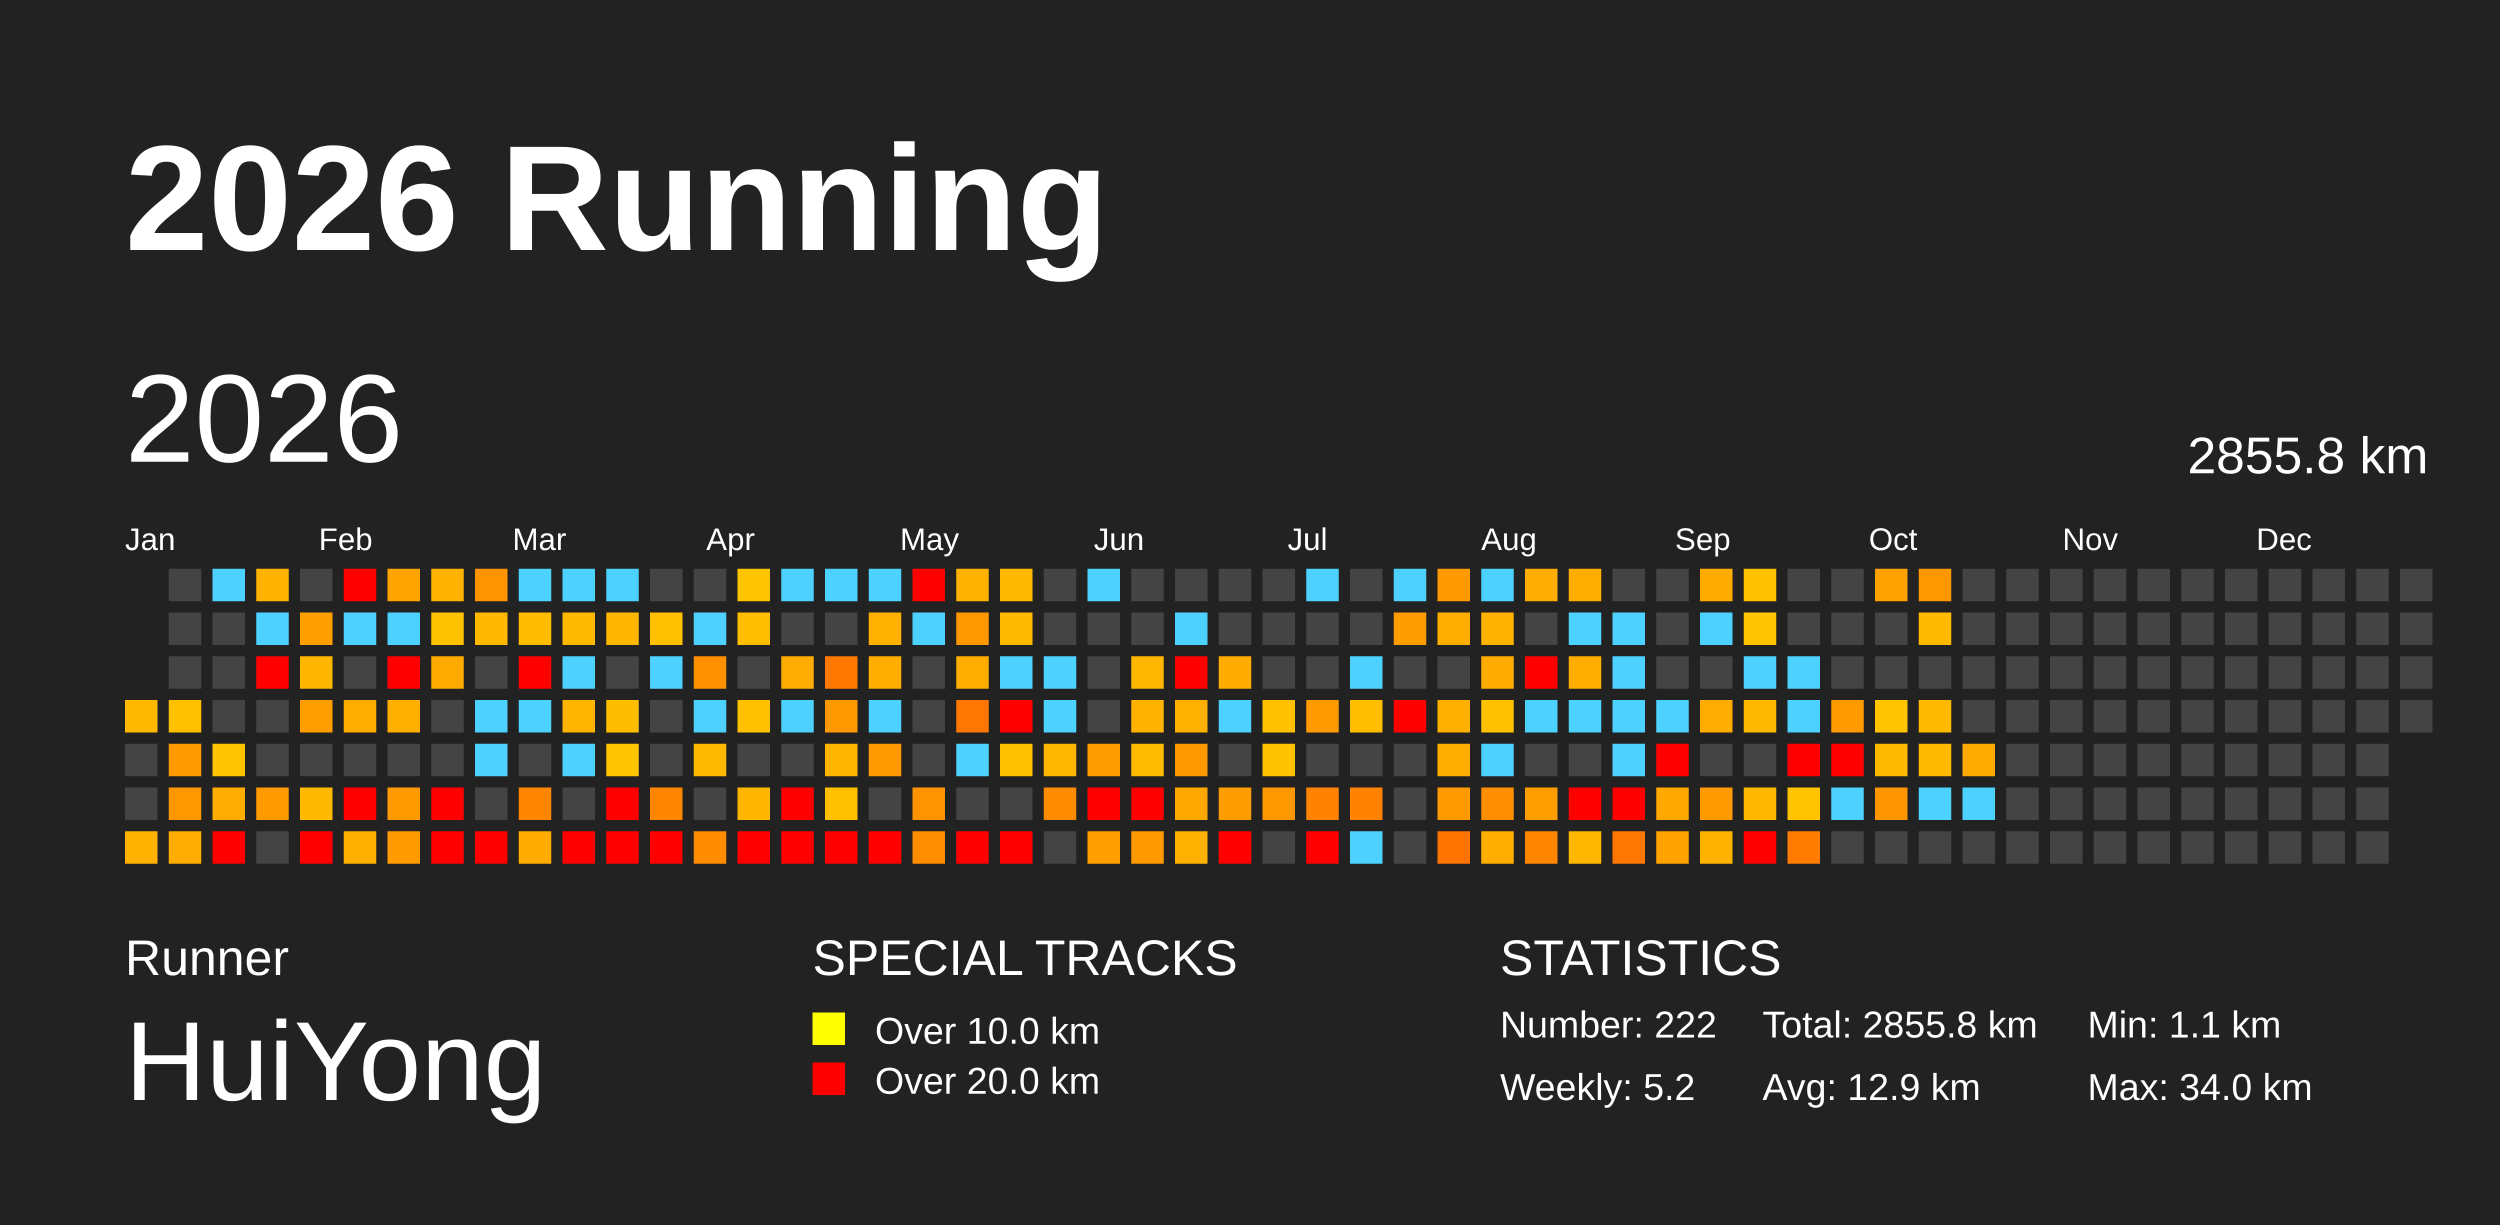
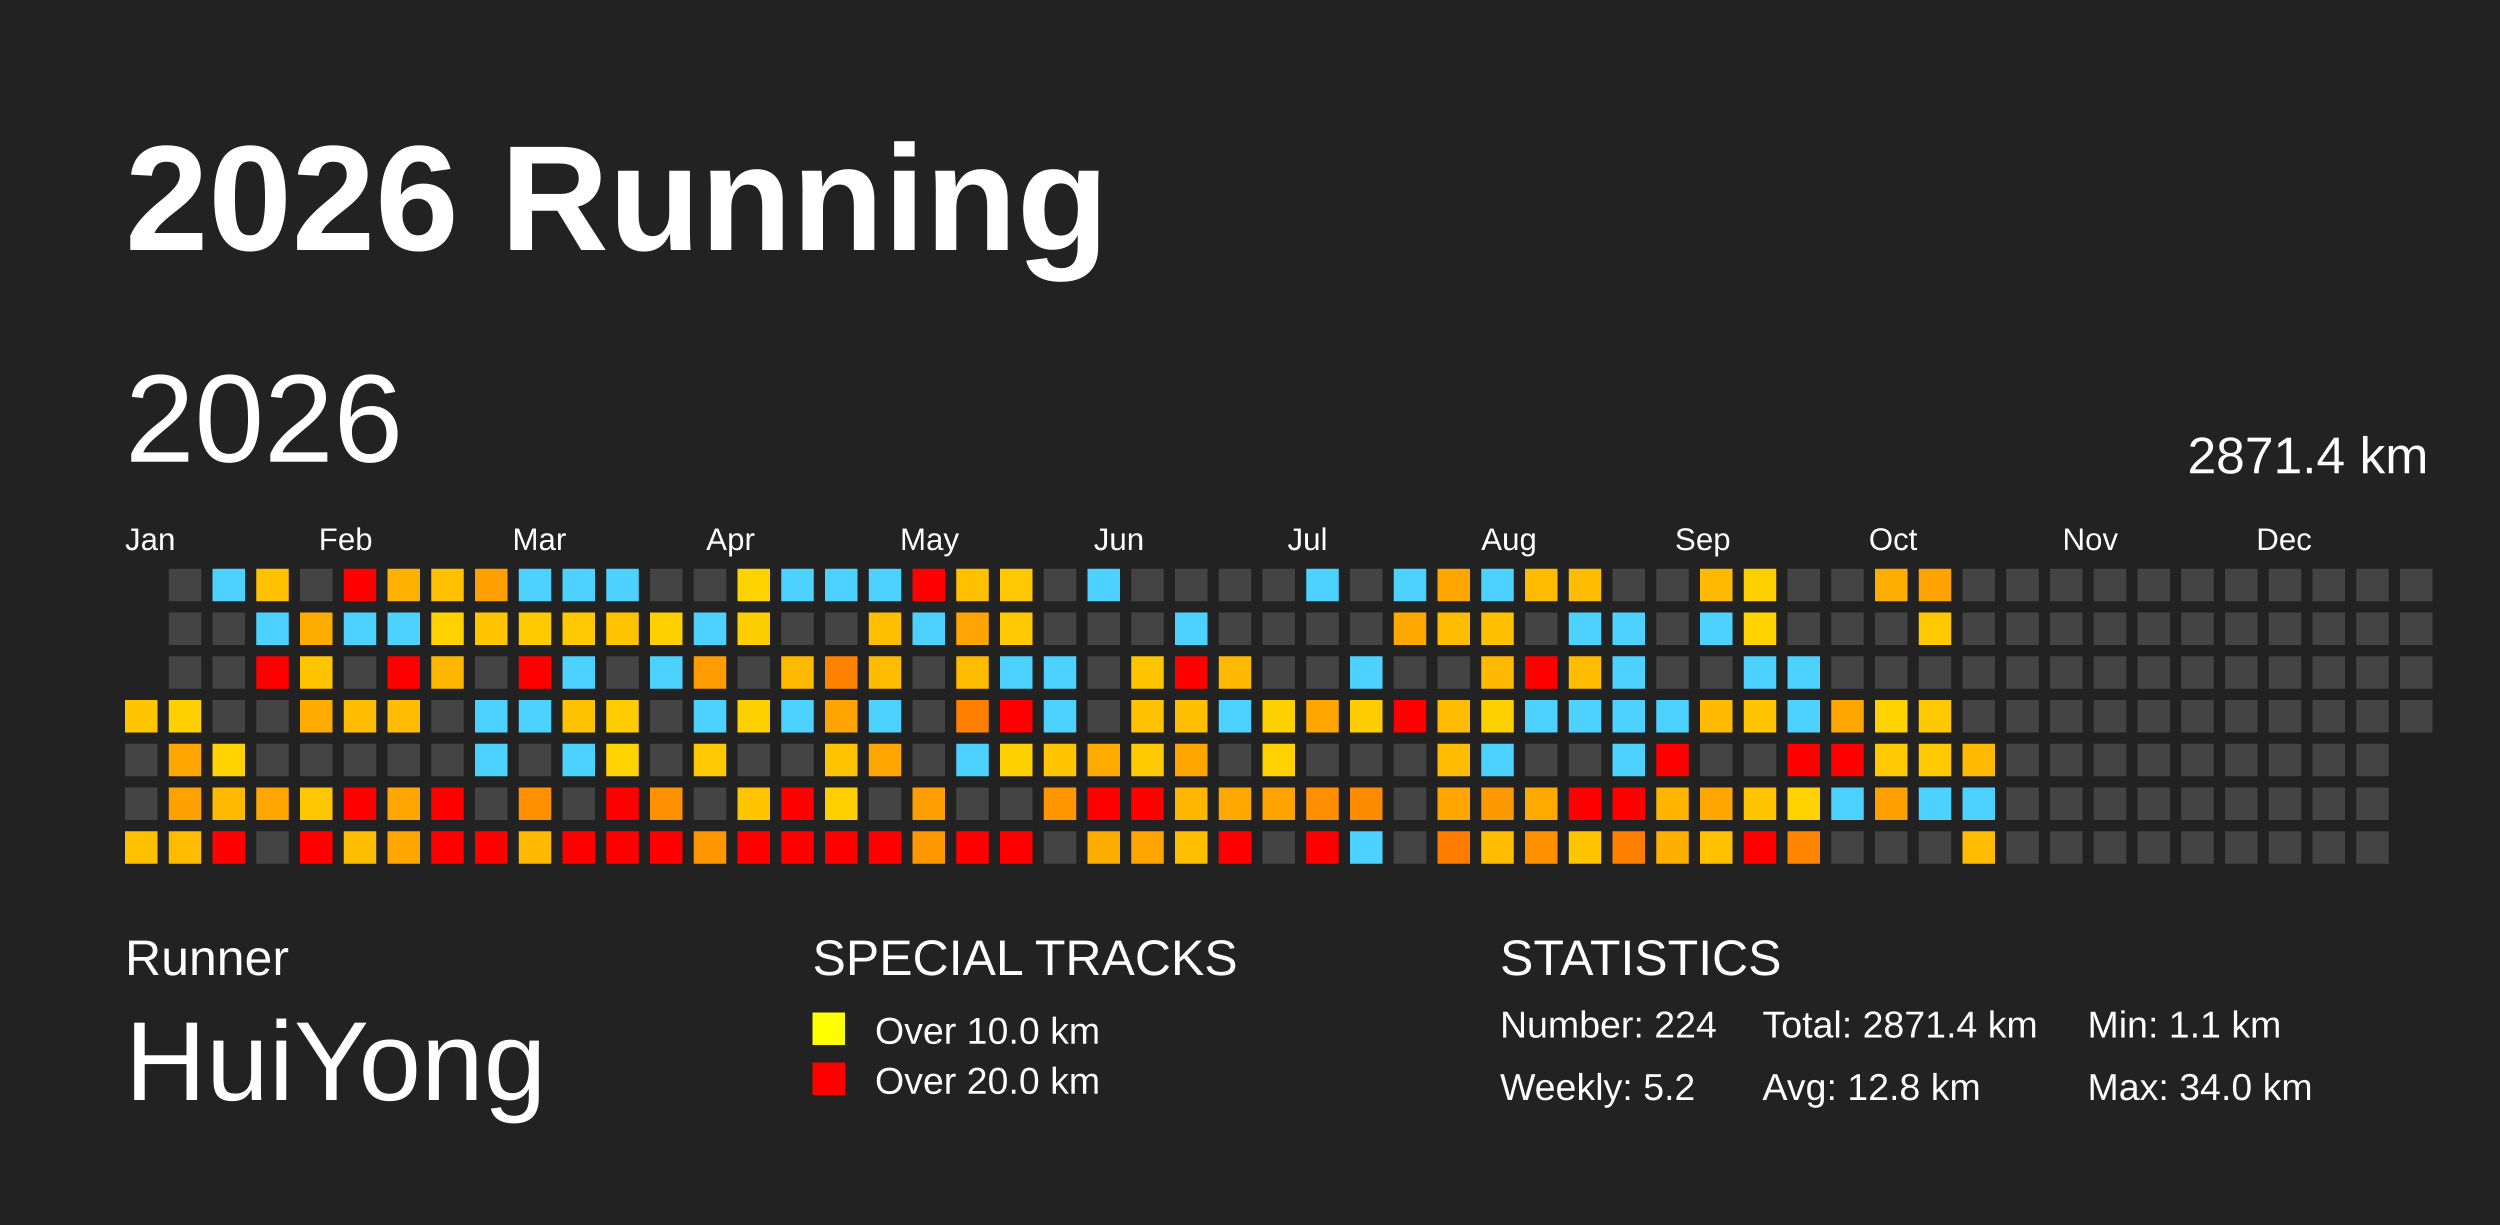
<svg xmlns="http://www.w3.org/2000/svg" baseProfile="full" height="98mm" version="1.1" viewBox="0,0,200,98" width="200mm">
  <defs />
  <rect fill="#222222" height="98" width="200" x="0" y="0" />
  <text fill="#FFFFFF" style="font-size:12px; font-family:Arial; font-weight:bold;" x="10" y="20">2026 Running</text>
  <text fill="#FFFFFF" style="font-size:4px; font-family:Arial" x="10" y="78">Runner</text>
  <text fill="#FFFFFF" style="font-size:9px; font-family:Arial" x="10" y="88">HuiYong</text>
  <text fill="#FFFFFF" style="font-size:4px; font-family:Arial" x="65" y="78">SPECIAL TRACKS</text>
  <rect fill="yellow" height="2.6" width="2.6" x="65" y="81" />
  <text fill="#FFFFFF" style="font-size:3px; font-family:Arial" x="70" y="83.5">Over 10.0 km</text>
  <rect fill="red" height="2.6" width="2.6" x="65" y="85" />
  <text fill="#FFFFFF" style="font-size:3px; font-family:Arial" x="70" y="87.5">Over 20.0 km</text>
  <text fill="#FFFFFF" style="font-size:4px; font-family:Arial" x="120" y="78">STATISTICS</text>
-   <text fill="#FFFFFF" style="font-size:3px; font-family:Arial" x="120" y="83">Number: 222</text>
+   <text fill="#FFFFFF" style="font-size:3px; font-family:Arial" x="120" y="83">Number: 224</text>
  <text fill="#FFFFFF" style="font-size:3px; font-family:Arial" x="120" y="88">Weekly: 5.2</text>
-   <text fill="#FFFFFF" style="font-size:3px; font-family:Arial" x="141" y="83">Total: 2855.8 km</text>
-   <text fill="#FFFFFF" style="font-size:3px; font-family:Arial" x="141" y="88">Avg: 12.9 km</text>
+   <text fill="#FFFFFF" style="font-size:3px; font-family:Arial" x="141" y="83">Total: 2871.4 km</text>
+   <text fill="#FFFFFF" style="font-size:3px; font-family:Arial" x="141" y="88">Avg: 12.8 km</text>
  <text fill="#FFFFFF" style="font-size:3px; font-family:Arial" x="167" y="83">Min: 1.1 km</text>
  <text fill="#FFFFFF" style="font-size:3px; font-family:Arial" x="167" y="88">Max: 34.0 km</text>
  <text dominant-baseline="hanging" fill="#FFFFFF" style="font-size:10.0px; font-family:Arial;" x="10" y="30">2026</text>
-   <text dominant-baseline="hanging" fill="#FFFFFF" style="font-size:4.125px; font-family:Arial;" x="175" y="35">2855.8 km</text>
+   <text dominant-baseline="hanging" fill="#FFFFFF" style="font-size:4.125px; font-family:Arial;" x="175" y="35">2871.4 km</text>
  <text fill="#FFFFFF" style="font-size:2.5px; font-family:Arial" x="10.0" y="44">Jan</text>
  <text fill="#FFFFFF" style="font-size:2.5px; font-family:Arial" x="25.5" y="44">Feb</text>
  <text fill="#FFFFFF" style="font-size:2.5px; font-family:Arial" x="41.0" y="44">Mar</text>
  <text fill="#FFFFFF" style="font-size:2.5px; font-family:Arial" x="56.5" y="44">Apr</text>
  <text fill="#FFFFFF" style="font-size:2.5px; font-family:Arial" x="72.0" y="44">May</text>
  <text fill="#FFFFFF" style="font-size:2.5px; font-family:Arial" x="87.5" y="44">Jun</text>
  <text fill="#FFFFFF" style="font-size:2.5px; font-family:Arial" x="103.0" y="44">Jul</text>
  <text fill="#FFFFFF" style="font-size:2.5px; font-family:Arial" x="118.5" y="44">Aug</text>
  <text fill="#FFFFFF" style="font-size:2.5px; font-family:Arial" x="134.0" y="44">Sep</text>
  <text fill="#FFFFFF" style="font-size:2.5px; font-family:Arial" x="149.5" y="44">Oct</text>
  <text fill="#FFFFFF" style="font-size:2.5px; font-family:Arial" x="165.0" y="44">Nov</text>
  <text fill="#FFFFFF" style="font-size:2.5px; font-family:Arial" x="180.5" y="44">Dec</text>
-   <rect fill="#ffb800" height="2.6" width="2.6" x="10.0" y="56.0" />
+   <rect fill="#ffc600" height="2.6" width="2.6" x="10.0" y="56.0" />
  <rect fill="#444444" height="2.6" width="2.6" x="10.0" y="59.5" />
  <rect fill="#444444" height="2.6" width="2.6" x="10.0" y="63.0" />
-   <rect fill="#ffb300" height="2.6" width="2.6" x="10.0" y="66.5" />
+   <rect fill="#ffc000" height="2.6" width="2.6" x="10.0" y="66.5" />
  <rect fill="#444444" height="2.6" width="2.6" x="13.5" y="45.5" />
  <rect fill="#444444" height="2.6" width="2.6" x="13.5" y="49.0" />
  <rect fill="#444444" height="2.6" width="2.6" x="13.5" y="52.5" />
-   <rect fill="#ffc000" height="2.6" width="2.6" x="13.5" y="56.0" />
-   <rect fill="#ff9b00" height="2.6" width="2.6" x="13.5" y="59.5" />
-   <rect fill="#ff9700" height="2.6" width="2.6" x="13.5" y="63.0" />
-   <rect fill="#ffad00" height="2.6" width="2.6" x="13.5" y="66.5" />
+   <rect fill="#ffcf00" height="2.6" width="2.6" x="13.5" y="56.0" />
+   <rect fill="#ffa700" height="2.6" width="2.6" x="13.5" y="59.5" />
+   <rect fill="#ffa200" height="2.6" width="2.6" x="13.5" y="63.0" />
+   <rect fill="#ffbb00" height="2.6" width="2.6" x="13.5" y="66.5" />
  <rect fill="#4dd2ff" height="2.6" width="2.6" x="17.0" y="45.5" />
  <rect fill="#444444" height="2.6" width="2.6" x="17.0" y="49.0" />
  <rect fill="#444444" height="2.6" width="2.6" x="17.0" y="52.5" />
  <rect fill="#444444" height="2.6" width="2.6" x="17.0" y="56.0" />
-   <rect fill="#ffc300" height="2.6" width="2.6" x="17.0" y="59.5" />
-   <rect fill="#ffad00" height="2.6" width="2.6" x="17.0" y="63.0" />
+   <rect fill="#ffd300" height="2.6" width="2.6" x="17.0" y="59.5" />
+   <rect fill="#ffba00" height="2.6" width="2.6" x="17.0" y="63.0" />
  <rect fill="red" height="2.6" width="2.6" x="17.0" y="66.5" />
-   <rect fill="#ffb300" height="2.6" width="2.6" x="20.5" y="45.5" />
+   <rect fill="#ffc100" height="2.6" width="2.6" x="20.5" y="45.5" />
  <rect fill="#4dd2ff" height="2.6" width="2.6" x="20.5" y="49.0" />
  <rect fill="red" height="2.6" width="2.6" x="20.5" y="52.5" />
  <rect fill="#444444" height="2.6" width="2.6" x="20.5" y="56.0" />
  <rect fill="#444444" height="2.6" width="2.6" x="20.5" y="59.5" />
-   <rect fill="#ff9a00" height="2.6" width="2.6" x="20.5" y="63.0" />
+   <rect fill="#ffa600" height="2.6" width="2.6" x="20.5" y="63.0" />
  <rect fill="#444444" height="2.6" width="2.6" x="20.5" y="66.5" />
  <rect fill="#444444" height="2.6" width="2.6" x="24.0" y="45.5" />
-   <rect fill="#ff9f00" height="2.6" width="2.6" x="24.0" y="49.0" />
-   <rect fill="#ffb600" height="2.6" width="2.6" x="24.0" y="52.5" />
-   <rect fill="#ff9e00" height="2.6" width="2.6" x="24.0" y="56.0" />
+   <rect fill="#ffac00" height="2.6" width="2.6" x="24.0" y="49.0" />
+   <rect fill="#ffc400" height="2.6" width="2.6" x="24.0" y="52.5" />
+   <rect fill="#ffab00" height="2.6" width="2.6" x="24.0" y="56.0" />
  <rect fill="#444444" height="2.6" width="2.6" x="24.0" y="59.5" />
-   <rect fill="#ffb900" height="2.6" width="2.6" x="24.0" y="63.0" />
+   <rect fill="#ffc700" height="2.6" width="2.6" x="24.0" y="63.0" />
  <rect fill="red" height="2.6" width="2.6" x="24.0" y="66.5" />
  <rect fill="red" height="2.6" width="2.6" x="27.5" y="45.5" />
  <rect fill="#4dd2ff" height="2.6" width="2.6" x="27.5" y="49.0" />
  <rect fill="#444444" height="2.6" width="2.6" x="27.5" y="52.5" />
-   <rect fill="#ffae00" height="2.6" width="2.6" x="27.5" y="56.0" />
+   <rect fill="#ffbc00" height="2.6" width="2.6" x="27.5" y="56.0" />
  <rect fill="#444444" height="2.6" width="2.6" x="27.5" y="59.5" />
  <rect fill="red" height="2.6" width="2.6" x="27.5" y="63.0" />
-   <rect fill="#ffaf00" height="2.6" width="2.6" x="27.5" y="66.5" />
-   <rect fill="#ffa400" height="2.6" width="2.6" x="31.0" y="45.5" />
+   <rect fill="#ffbd00" height="2.6" width="2.6" x="27.5" y="66.5" />
+   <rect fill="#ffb100" height="2.6" width="2.6" x="31.0" y="45.5" />
  <rect fill="#4dd2ff" height="2.6" width="2.6" x="31.0" y="49.0" />
  <rect fill="red" height="2.6" width="2.6" x="31.0" y="52.5" />
-   <rect fill="#ffaf00" height="2.6" width="2.6" x="31.0" y="56.0" />
+   <rect fill="#ffbc00" height="2.6" width="2.6" x="31.0" y="56.0" />
  <rect fill="#444444" height="2.6" width="2.6" x="31.0" y="59.5" />
-   <rect fill="#ff9b00" height="2.6" width="2.6" x="31.0" y="63.0" />
-   <rect fill="#ff9b00" height="2.6" width="2.6" x="31.0" y="66.5" />
-   <rect fill="#ffb300" height="2.6" width="2.6" x="34.5" y="45.5" />
-   <rect fill="#ffc200" height="2.6" width="2.6" x="34.5" y="49.0" />
-   <rect fill="#ffaa00" height="2.6" width="2.6" x="34.5" y="52.5" />
+   <rect fill="#ffa700" height="2.6" width="2.6" x="31.0" y="63.0" />
+   <rect fill="#ffa700" height="2.6" width="2.6" x="31.0" y="66.5" />
+   <rect fill="#ffc100" height="2.6" width="2.6" x="34.5" y="45.5" />
+   <rect fill="#ffd100" height="2.6" width="2.6" x="34.5" y="49.0" />
+   <rect fill="#ffb700" height="2.6" width="2.6" x="34.5" y="52.5" />
  <rect fill="#444444" height="2.6" width="2.6" x="34.5" y="56.0" />
  <rect fill="#444444" height="2.6" width="2.6" x="34.5" y="59.5" />
  <rect fill="red" height="2.6" width="2.6" x="34.5" y="63.0" />
  <rect fill="red" height="2.6" width="2.6" x="34.5" y="66.5" />
-   <rect fill="#ff9400" height="2.6" width="2.6" x="38.0" y="45.5" />
-   <rect fill="#ffb700" height="2.6" width="2.6" x="38.0" y="49.0" />
+   <rect fill="#ffa000" height="2.6" width="2.6" x="38.0" y="45.5" />
+   <rect fill="#ffc500" height="2.6" width="2.6" x="38.0" y="49.0" />
  <rect fill="#444444" height="2.6" width="2.6" x="38.0" y="52.5" />
  <rect fill="#4dd2ff" height="2.6" width="2.6" x="38.0" y="56.0" />
  <rect fill="#4dd2ff" height="2.6" width="2.6" x="38.0" y="59.5" />
  <rect fill="#444444" height="2.6" width="2.6" x="38.0" y="63.0" />
  <rect fill="red" height="2.6" width="2.6" x="38.0" y="66.5" />
  <rect fill="#4dd2ff" height="2.6" width="2.6" x="41.5" y="45.5" />
-   <rect fill="#ffbc00" height="2.6" width="2.6" x="41.5" y="49.0" />
+   <rect fill="#ffca00" height="2.6" width="2.6" x="41.5" y="49.0" />
  <rect fill="red" height="2.6" width="2.6" x="41.5" y="52.5" />
  <rect fill="#4dd2ff" height="2.6" width="2.6" x="41.5" y="56.0" />
  <rect fill="#444444" height="2.6" width="2.6" x="41.5" y="59.5" />
-   <rect fill="#ff8600" height="2.6" width="2.6" x="41.5" y="63.0" />
-   <rect fill="#ffab00" height="2.6" width="2.6" x="41.5" y="66.5" />
+   <rect fill="#ff9100" height="2.6" width="2.6" x="41.5" y="63.0" />
+   <rect fill="#ffb900" height="2.6" width="2.6" x="41.5" y="66.5" />
  <rect fill="#4dd2ff" height="2.6" width="2.6" x="45.0" y="45.5" />
-   <rect fill="#ffba00" height="2.6" width="2.6" x="45.0" y="49.0" />
+   <rect fill="#ffc900" height="2.6" width="2.6" x="45.0" y="49.0" />
  <rect fill="#4dd2ff" height="2.6" width="2.6" x="45.0" y="52.5" />
-   <rect fill="#ffb400" height="2.6" width="2.6" x="45.0" y="56.0" />
+   <rect fill="#ffc200" height="2.6" width="2.6" x="45.0" y="56.0" />
  <rect fill="#4dd2ff" height="2.6" width="2.6" x="45.0" y="59.5" />
  <rect fill="#444444" height="2.6" width="2.6" x="45.0" y="63.0" />
  <rect fill="red" height="2.6" width="2.6" x="45.0" y="66.5" />
  <rect fill="#4dd2ff" height="2.6" width="2.6" x="48.5" y="45.5" />
-   <rect fill="#ffb600" height="2.6" width="2.6" x="48.5" y="49.0" />
+   <rect fill="#ffc400" height="2.6" width="2.6" x="48.5" y="49.0" />
  <rect fill="#444444" height="2.6" width="2.6" x="48.5" y="52.5" />
-   <rect fill="#ffbd00" height="2.6" width="2.6" x="48.5" y="56.0" />
-   <rect fill="#ffc400" height="2.6" width="2.6" x="48.5" y="59.5" />
+   <rect fill="#ffcc00" height="2.6" width="2.6" x="48.5" y="56.0" />
+   <rect fill="#ffd300" height="2.6" width="2.6" x="48.5" y="59.5" />
  <rect fill="red" height="2.6" width="2.6" x="48.5" y="63.0" />
  <rect fill="red" height="2.6" width="2.6" x="48.5" y="66.5" />
  <rect fill="#444444" height="2.6" width="2.6" x="52.0" y="45.5" />
-   <rect fill="#ffc000" height="2.6" width="2.6" x="52.0" y="49.0" />
+   <rect fill="#ffcf00" height="2.6" width="2.6" x="52.0" y="49.0" />
  <rect fill="#4dd2ff" height="2.6" width="2.6" x="52.0" y="52.5" />
  <rect fill="#444444" height="2.6" width="2.6" x="52.0" y="56.0" />
  <rect fill="#444444" height="2.6" width="2.6" x="52.0" y="59.5" />
-   <rect fill="#ff8600" height="2.6" width="2.6" x="52.0" y="63.0" />
+   <rect fill="#ff9100" height="2.6" width="2.6" x="52.0" y="63.0" />
  <rect fill="red" height="2.6" width="2.6" x="52.0" y="66.5" />
  <rect fill="#444444" height="2.6" width="2.6" x="55.5" y="45.5" />
  <rect fill="#4dd2ff" height="2.6" width="2.6" x="55.5" y="49.0" />
-   <rect fill="#ff9000" height="2.6" width="2.6" x="55.5" y="52.5" />
+   <rect fill="#ff9c00" height="2.6" width="2.6" x="55.5" y="52.5" />
  <rect fill="#4dd2ff" height="2.6" width="2.6" x="55.5" y="56.0" />
-   <rect fill="#ffba00" height="2.6" width="2.6" x="55.5" y="59.5" />
+   <rect fill="#ffc900" height="2.6" width="2.6" x="55.5" y="59.5" />
  <rect fill="#444444" height="2.6" width="2.6" x="55.5" y="63.0" />
-   <rect fill="#ff8b00" height="2.6" width="2.6" x="55.5" y="66.5" />
-   <rect fill="#ffc400" height="2.6" width="2.6" x="59.0" y="45.5" />
-   <rect fill="#ffbf00" height="2.6" width="2.6" x="59.0" y="49.0" />
+   <rect fill="#ff9600" height="2.6" width="2.6" x="55.5" y="66.5" />
+   <rect fill="#ffd300" height="2.6" width="2.6" x="59.0" y="45.5" />
+   <rect fill="#ffce00" height="2.6" width="2.6" x="59.0" y="49.0" />
  <rect fill="#444444" height="2.6" width="2.6" x="59.0" y="52.5" />
-   <rect fill="#ffc100" height="2.6" width="2.6" x="59.0" y="56.0" />
+   <rect fill="#ffd000" height="2.6" width="2.6" x="59.0" y="56.0" />
  <rect fill="#444444" height="2.6" width="2.6" x="59.0" y="59.5" />
-   <rect fill="#ffb600" height="2.6" width="2.6" x="59.0" y="63.0" />
+   <rect fill="#ffc500" height="2.6" width="2.6" x="59.0" y="63.0" />
  <rect fill="red" height="2.6" width="2.6" x="59.0" y="66.5" />
  <rect fill="#4dd2ff" height="2.6" width="2.6" x="62.5" y="45.5" />
  <rect fill="#444444" height="2.6" width="2.6" x="62.5" y="49.0" />
-   <rect fill="#ffad00" height="2.6" width="2.6" x="62.5" y="52.5" />
+   <rect fill="#ffba00" height="2.6" width="2.6" x="62.5" y="52.5" />
  <rect fill="#4dd2ff" height="2.6" width="2.6" x="62.5" y="56.0" />
  <rect fill="#444444" height="2.6" width="2.6" x="62.5" y="59.5" />
  <rect fill="red" height="2.6" width="2.6" x="62.5" y="63.0" />
  <rect fill="red" height="2.6" width="2.6" x="62.5" y="66.5" />
  <rect fill="#4dd2ff" height="2.6" width="2.6" x="66.0" y="45.5" />
  <rect fill="#444444" height="2.6" width="2.6" x="66.0" y="49.0" />
-   <rect fill="#ff7900" height="2.6" width="2.6" x="66.0" y="52.5" />
-   <rect fill="#ff9900" height="2.6" width="2.6" x="66.0" y="56.0" />
-   <rect fill="#ffb500" height="2.6" width="2.6" x="66.0" y="59.5" />
-   <rect fill="#ffc000" height="2.6" width="2.6" x="66.0" y="63.0" />
+   <rect fill="#ff8300" height="2.6" width="2.6" x="66.0" y="52.5" />
+   <rect fill="#ffa400" height="2.6" width="2.6" x="66.0" y="56.0" />
+   <rect fill="#ffc300" height="2.6" width="2.6" x="66.0" y="59.5" />
+   <rect fill="#ffcf00" height="2.6" width="2.6" x="66.0" y="63.0" />
  <rect fill="red" height="2.6" width="2.6" x="66.0" y="66.5" />
  <rect fill="#4dd2ff" height="2.6" width="2.6" x="69.5" y="45.5" />
-   <rect fill="#ffb000" height="2.6" width="2.6" x="69.5" y="49.0" />
-   <rect fill="#ffae00" height="2.6" width="2.6" x="69.5" y="52.5" />
+   <rect fill="#ffbe00" height="2.6" width="2.6" x="69.5" y="49.0" />
+   <rect fill="#ffbb00" height="2.6" width="2.6" x="69.5" y="52.5" />
  <rect fill="#4dd2ff" height="2.6" width="2.6" x="69.5" y="56.0" />
-   <rect fill="#ff9b00" height="2.6" width="2.6" x="69.5" y="59.5" />
+   <rect fill="#ffa700" height="2.6" width="2.6" x="69.5" y="59.5" />
  <rect fill="#444444" height="2.6" width="2.6" x="69.5" y="63.0" />
  <rect fill="red" height="2.6" width="2.6" x="69.5" y="66.5" />
  <rect fill="red" height="2.6" width="2.6" x="73.0" y="45.5" />
  <rect fill="#4dd2ff" height="2.6" width="2.6" x="73.0" y="49.0" />
  <rect fill="#444444" height="2.6" width="2.6" x="73.0" y="52.5" />
  <rect fill="#444444" height="2.6" width="2.6" x="73.0" y="56.0" />
  <rect fill="#444444" height="2.6" width="2.6" x="73.0" y="59.5" />
-   <rect fill="#ff9300" height="2.6" width="2.6" x="73.0" y="63.0" />
-   <rect fill="#ff8d00" height="2.6" width="2.6" x="73.0" y="66.5" />
-   <rect fill="#ffb200" height="2.6" width="2.6" x="76.5" y="45.5" />
-   <rect fill="#ff9800" height="2.6" width="2.6" x="76.5" y="49.0" />
-   <rect fill="#ffae00" height="2.6" width="2.6" x="76.5" y="52.5" />
-   <rect fill="#ff7600" height="2.6" width="2.6" x="76.5" y="56.0" />
+   <rect fill="#ff9e00" height="2.6" width="2.6" x="73.0" y="63.0" />
+   <rect fill="#ff9800" height="2.6" width="2.6" x="73.0" y="66.5" />
+   <rect fill="#ffc000" height="2.6" width="2.6" x="76.5" y="45.5" />
+   <rect fill="#ffa400" height="2.6" width="2.6" x="76.5" y="49.0" />
+   <rect fill="#ffbb00" height="2.6" width="2.6" x="76.5" y="52.5" />
+   <rect fill="#ff7f00" height="2.6" width="2.6" x="76.5" y="56.0" />
  <rect fill="#4dd2ff" height="2.6" width="2.6" x="76.5" y="59.5" />
  <rect fill="#444444" height="2.6" width="2.6" x="76.5" y="63.0" />
  <rect fill="red" height="2.6" width="2.6" x="76.5" y="66.5" />
-   <rect fill="#ffb900" height="2.6" width="2.6" x="80.0" y="45.5" />
-   <rect fill="#ffba00" height="2.6" width="2.6" x="80.0" y="49.0" />
+   <rect fill="#ffc800" height="2.6" width="2.6" x="80.0" y="45.5" />
+   <rect fill="#ffc900" height="2.6" width="2.6" x="80.0" y="49.0" />
  <rect fill="#4dd2ff" height="2.6" width="2.6" x="80.0" y="52.5" />
  <rect fill="red" height="2.6" width="2.6" x="80.0" y="56.0" />
-   <rect fill="#ffc000" height="2.6" width="2.6" x="80.0" y="59.5" />
+   <rect fill="#ffcf00" height="2.6" width="2.6" x="80.0" y="59.5" />
  <rect fill="#444444" height="2.6" width="2.6" x="80.0" y="63.0" />
  <rect fill="red" height="2.6" width="2.6" x="80.0" y="66.5" />
  <rect fill="#444444" height="2.6" width="2.6" x="83.5" y="45.5" />
  <rect fill="#444444" height="2.6" width="2.6" x="83.5" y="49.0" />
  <rect fill="#4dd2ff" height="2.6" width="2.6" x="83.5" y="52.5" />
  <rect fill="#4dd2ff" height="2.6" width="2.6" x="83.5" y="56.0" />
-   <rect fill="#ffb700" height="2.6" width="2.6" x="83.5" y="59.5" />
-   <rect fill="#ff8b00" height="2.6" width="2.6" x="83.5" y="63.0" />
+   <rect fill="#ffc500" height="2.6" width="2.6" x="83.5" y="59.5" />
+   <rect fill="#ff9600" height="2.6" width="2.6" x="83.5" y="63.0" />
  <rect fill="#444444" height="2.6" width="2.6" x="83.5" y="66.5" />
  <rect fill="#4dd2ff" height="2.6" width="2.6" x="87.0" y="45.5" />
  <rect fill="#444444" height="2.6" width="2.6" x="87.0" y="49.0" />
  <rect fill="#444444" height="2.6" width="2.6" x="87.0" y="52.5" />
  <rect fill="#444444" height="2.6" width="2.6" x="87.0" y="56.0" />
-   <rect fill="#ff9d00" height="2.6" width="2.6" x="87.0" y="59.5" />
+   <rect fill="#ffaa00" height="2.6" width="2.6" x="87.0" y="59.5" />
  <rect fill="red" height="2.6" width="2.6" x="87.0" y="63.0" />
-   <rect fill="#ffa000" height="2.6" width="2.6" x="87.0" y="66.5" />
+   <rect fill="#ffac00" height="2.6" width="2.6" x="87.0" y="66.5" />
  <rect fill="#444444" height="2.6" width="2.6" x="90.5" y="45.5" />
  <rect fill="#444444" height="2.6" width="2.6" x="90.5" y="49.0" />
-   <rect fill="#ffb700" height="2.6" width="2.6" x="90.5" y="52.5" />
-   <rect fill="#ffb300" height="2.6" width="2.6" x="90.5" y="56.0" />
-   <rect fill="#ffbc00" height="2.6" width="2.6" x="90.5" y="59.5" />
+   <rect fill="#ffc500" height="2.6" width="2.6" x="90.5" y="52.5" />
+   <rect fill="#ffc100" height="2.6" width="2.6" x="90.5" y="56.0" />
+   <rect fill="#ffcb00" height="2.6" width="2.6" x="90.5" y="59.5" />
  <rect fill="red" height="2.6" width="2.6" x="90.5" y="63.0" />
-   <rect fill="#ff9900" height="2.6" width="2.6" x="90.5" y="66.5" />
+   <rect fill="#ffa400" height="2.6" width="2.6" x="90.5" y="66.5" />
  <rect fill="#444444" height="2.6" width="2.6" x="94.0" y="45.5" />
  <rect fill="#4dd2ff" height="2.6" width="2.6" x="94.0" y="49.0" />
  <rect fill="red" height="2.6" width="2.6" x="94.0" y="52.5" />
-   <rect fill="#ffb000" height="2.6" width="2.6" x="94.0" y="56.0" />
-   <rect fill="#ff9900" height="2.6" width="2.6" x="94.0" y="59.5" />
-   <rect fill="#ffa800" height="2.6" width="2.6" x="94.0" y="63.0" />
-   <rect fill="#ffb000" height="2.6" width="2.6" x="94.0" y="66.5" />
+   <rect fill="#ffbe00" height="2.6" width="2.6" x="94.0" y="56.0" />
+   <rect fill="#ffa500" height="2.6" width="2.6" x="94.0" y="59.5" />
+   <rect fill="#ffb600" height="2.6" width="2.6" x="94.0" y="63.0" />
+   <rect fill="#ffbe00" height="2.6" width="2.6" x="94.0" y="66.5" />
  <rect fill="#444444" height="2.6" width="2.6" x="97.5" y="45.5" />
  <rect fill="#444444" height="2.6" width="2.6" x="97.5" y="49.0" />
-   <rect fill="#ffac00" height="2.6" width="2.6" x="97.5" y="52.5" />
+   <rect fill="#ffb900" height="2.6" width="2.6" x="97.5" y="52.5" />
  <rect fill="#4dd2ff" height="2.6" width="2.6" x="97.5" y="56.0" />
  <rect fill="#444444" height="2.6" width="2.6" x="97.5" y="59.5" />
-   <rect fill="#ff9c00" height="2.6" width="2.6" x="97.5" y="63.0" />
+   <rect fill="#ffa800" height="2.6" width="2.6" x="97.5" y="63.0" />
  <rect fill="red" height="2.6" width="2.6" x="97.5" y="66.5" />
  <rect fill="#444444" height="2.6" width="2.6" x="101.0" y="45.5" />
  <rect fill="#444444" height="2.6" width="2.6" x="101.0" y="49.0" />
  <rect fill="#444444" height="2.6" width="2.6" x="101.0" y="52.5" />
-   <rect fill="#ffc100" height="2.6" width="2.6" x="101.0" y="56.0" />
-   <rect fill="#ffc200" height="2.6" width="2.6" x="101.0" y="59.5" />
-   <rect fill="#ff9800" height="2.6" width="2.6" x="101.0" y="63.0" />
+   <rect fill="#ffd000" height="2.6" width="2.6" x="101.0" y="56.0" />
+   <rect fill="#ffd100" height="2.6" width="2.6" x="101.0" y="59.5" />
+   <rect fill="#ffa300" height="2.6" width="2.6" x="101.0" y="63.0" />
  <rect fill="#444444" height="2.6" width="2.6" x="101.0" y="66.5" />
  <rect fill="#4dd2ff" height="2.6" width="2.6" x="104.5" y="45.5" />
  <rect fill="#444444" height="2.6" width="2.6" x="104.5" y="49.0" />
  <rect fill="#444444" height="2.6" width="2.6" x="104.5" y="52.5" />
-   <rect fill="#ff9b00" height="2.6" width="2.6" x="104.5" y="56.0" />
+   <rect fill="#ffa700" height="2.6" width="2.6" x="104.5" y="56.0" />
  <rect fill="#444444" height="2.6" width="2.6" x="104.5" y="59.5" />
-   <rect fill="#ff8300" height="2.6" width="2.6" x="104.5" y="63.0" />
+   <rect fill="#ff8e00" height="2.6" width="2.6" x="104.5" y="63.0" />
  <rect fill="red" height="2.6" width="2.6" x="104.5" y="66.5" />
  <rect fill="#444444" height="2.6" width="2.6" x="108.0" y="45.5" />
  <rect fill="#444444" height="2.6" width="2.6" x="108.0" y="49.0" />
  <rect fill="#4dd2ff" height="2.6" width="2.6" x="108.0" y="52.5" />
-   <rect fill="#ffbf00" height="2.6" width="2.6" x="108.0" y="56.0" />
+   <rect fill="#ffcd00" height="2.6" width="2.6" x="108.0" y="56.0" />
  <rect fill="#444444" height="2.6" width="2.6" x="108.0" y="59.5" />
-   <rect fill="#ff8200" height="2.6" width="2.6" x="108.0" y="63.0" />
+   <rect fill="#ff8c00" height="2.6" width="2.6" x="108.0" y="63.0" />
  <rect fill="#4dd2ff" height="2.6" width="2.6" x="108.0" y="66.5" />
  <rect fill="#4dd2ff" height="2.6" width="2.6" x="111.5" y="45.5" />
-   <rect fill="#ff9c00" height="2.6" width="2.6" x="111.5" y="49.0" />
+   <rect fill="#ffa800" height="2.6" width="2.6" x="111.5" y="49.0" />
  <rect fill="#444444" height="2.6" width="2.6" x="111.5" y="52.5" />
  <rect fill="red" height="2.6" width="2.6" x="111.5" y="56.0" />
  <rect fill="#444444" height="2.6" width="2.6" x="111.5" y="59.5" />
  <rect fill="#444444" height="2.6" width="2.6" x="111.5" y="63.0" />
  <rect fill="#444444" height="2.6" width="2.6" x="111.5" y="66.5" />
-   <rect fill="#ff9900" height="2.6" width="2.6" x="115.0" y="45.5" />
-   <rect fill="#ffae00" height="2.6" width="2.6" x="115.0" y="49.0" />
+   <rect fill="#ffa500" height="2.6" width="2.6" x="115.0" y="45.5" />
+   <rect fill="#ffbc00" height="2.6" width="2.6" x="115.0" y="49.0" />
  <rect fill="#444444" height="2.6" width="2.6" x="115.0" y="52.5" />
-   <rect fill="#ffaf00" height="2.6" width="2.6" x="115.0" y="56.0" />
-   <rect fill="#ffae00" height="2.6" width="2.6" x="115.0" y="59.5" />
-   <rect fill="#ff9b00" height="2.6" width="2.6" x="115.0" y="63.0" />
-   <rect fill="#ff7300" height="2.6" width="2.6" x="115.0" y="66.5" />
+   <rect fill="#ffbc00" height="2.6" width="2.6" x="115.0" y="56.0" />
+   <rect fill="#ffbc00" height="2.6" width="2.6" x="115.0" y="59.5" />
+   <rect fill="#ffa700" height="2.6" width="2.6" x="115.0" y="63.0" />
+   <rect fill="#ff7c00" height="2.6" width="2.6" x="115.0" y="66.5" />
  <rect fill="#4dd2ff" height="2.6" width="2.6" x="118.5" y="45.5" />
-   <rect fill="#ffb200" height="2.6" width="2.6" x="118.5" y="49.0" />
-   <rect fill="#ffac00" height="2.6" width="2.6" x="118.5" y="52.5" />
-   <rect fill="#ffc100" height="2.6" width="2.6" x="118.5" y="56.0" />
+   <rect fill="#ffc000" height="2.6" width="2.6" x="118.5" y="49.0" />
+   <rect fill="#ffb900" height="2.6" width="2.6" x="118.5" y="52.5" />
+   <rect fill="#ffd000" height="2.6" width="2.6" x="118.5" y="56.0" />
  <rect fill="#4dd2ff" height="2.6" width="2.6" x="118.5" y="59.5" />
-   <rect fill="#ff8e00" height="2.6" width="2.6" x="118.5" y="63.0" />
-   <rect fill="#ffae00" height="2.6" width="2.6" x="118.5" y="66.5" />
-   <rect fill="#ffad00" height="2.6" width="2.6" x="122.0" y="45.5" />
+   <rect fill="#ff9900" height="2.6" width="2.6" x="118.5" y="63.0" />
+   <rect fill="#ffbc00" height="2.6" width="2.6" x="118.5" y="66.5" />
+   <rect fill="#ffbb00" height="2.6" width="2.6" x="122.0" y="45.5" />
  <rect fill="#444444" height="2.6" width="2.6" x="122.0" y="49.0" />
  <rect fill="red" height="2.6" width="2.6" x="122.0" y="52.5" />
  <rect fill="#4dd2ff" height="2.6" width="2.6" x="122.0" y="56.0" />
  <rect fill="#444444" height="2.6" width="2.6" x="122.0" y="59.5" />
-   <rect fill="#ff9e00" height="2.6" width="2.6" x="122.0" y="63.0" />
-   <rect fill="#ff8600" height="2.6" width="2.6" x="122.0" y="66.5" />
-   <rect fill="#ffae00" height="2.6" width="2.6" x="125.5" y="45.5" />
+   <rect fill="#ffaa00" height="2.6" width="2.6" x="122.0" y="63.0" />
+   <rect fill="#ff9100" height="2.6" width="2.6" x="122.0" y="66.5" />
+   <rect fill="#ffbc00" height="2.6" width="2.6" x="125.5" y="45.5" />
  <rect fill="#4dd2ff" height="2.6" width="2.6" x="125.5" y="49.0" />
-   <rect fill="#ffae00" height="2.6" width="2.6" x="125.5" y="52.5" />
+   <rect fill="#ffbc00" height="2.6" width="2.6" x="125.5" y="52.5" />
  <rect fill="#4dd2ff" height="2.6" width="2.6" x="125.5" y="56.0" />
  <rect fill="#444444" height="2.6" width="2.6" x="125.5" y="59.5" />
  <rect fill="red" height="2.6" width="2.6" x="125.5" y="63.0" />
-   <rect fill="#ffb700" height="2.6" width="2.6" x="125.5" y="66.5" />
+   <rect fill="#ffc500" height="2.6" width="2.6" x="125.5" y="66.5" />
  <rect fill="#444444" height="2.6" width="2.6" x="129.0" y="45.5" />
  <rect fill="#4dd2ff" height="2.6" width="2.6" x="129.0" y="49.0" />
  <rect fill="#4dd2ff" height="2.6" width="2.6" x="129.0" y="52.5" />
  <rect fill="#4dd2ff" height="2.6" width="2.6" x="129.0" y="56.0" />
  <rect fill="#4dd2ff" height="2.6" width="2.6" x="129.0" y="59.5" />
  <rect fill="red" height="2.6" width="2.6" x="129.0" y="63.0" />
-   <rect fill="#ff7700" height="2.6" width="2.6" x="129.0" y="66.5" />
+   <rect fill="#ff8000" height="2.6" width="2.6" x="129.0" y="66.5" />
  <rect fill="#444444" height="2.6" width="2.6" x="132.5" y="45.5" />
  <rect fill="#444444" height="2.6" width="2.6" x="132.5" y="49.0" />
  <rect fill="#444444" height="2.6" width="2.6" x="132.5" y="52.5" />
  <rect fill="#4dd2ff" height="2.6" width="2.6" x="132.5" y="56.0" />
  <rect fill="red" height="2.6" width="2.6" x="132.5" y="59.5" />
-   <rect fill="#ffa800" height="2.6" width="2.6" x="132.5" y="63.0" />
-   <rect fill="#ffa300" height="2.6" width="2.6" x="132.5" y="66.5" />
-   <rect fill="#ffab00" height="2.6" width="2.6" x="136.0" y="45.5" />
+   <rect fill="#ffb500" height="2.6" width="2.6" x="132.5" y="63.0" />
+   <rect fill="#ffaf00" height="2.6" width="2.6" x="132.5" y="66.5" />
+   <rect fill="#ffb900" height="2.6" width="2.6" x="136.0" y="45.5" />
  <rect fill="#4dd2ff" height="2.6" width="2.6" x="136.0" y="49.0" />
  <rect fill="#444444" height="2.6" width="2.6" x="136.0" y="52.5" />
-   <rect fill="#ffad00" height="2.6" width="2.6" x="136.0" y="56.0" />
+   <rect fill="#ffba00" height="2.6" width="2.6" x="136.0" y="56.0" />
  <rect fill="#444444" height="2.6" width="2.6" x="136.0" y="59.5" />
-   <rect fill="#ff9a00" height="2.6" width="2.6" x="136.0" y="63.0" />
-   <rect fill="#ffb300" height="2.6" width="2.6" x="136.0" y="66.5" />
-   <rect fill="#ffc100" height="2.6" width="2.6" x="139.5" y="45.5" />
-   <rect fill="#ffc400" height="2.6" width="2.6" x="139.5" y="49.0" />
+   <rect fill="#ffa600" height="2.6" width="2.6" x="136.0" y="63.0" />
+   <rect fill="#ffc000" height="2.6" width="2.6" x="136.0" y="66.5" />
+   <rect fill="#ffd000" height="2.6" width="2.6" x="139.5" y="45.5" />
+   <rect fill="#ffd300" height="2.6" width="2.6" x="139.5" y="49.0" />
  <rect fill="#4dd2ff" height="2.6" width="2.6" x="139.5" y="52.5" />
-   <rect fill="#ffb800" height="2.6" width="2.6" x="139.5" y="56.0" />
+   <rect fill="#ffc600" height="2.6" width="2.6" x="139.5" y="56.0" />
  <rect fill="#444444" height="2.6" width="2.6" x="139.5" y="59.5" />
-   <rect fill="#ffb700" height="2.6" width="2.6" x="139.5" y="63.0" />
+   <rect fill="#ffc600" height="2.6" width="2.6" x="139.5" y="63.0" />
  <rect fill="red" height="2.6" width="2.6" x="139.5" y="66.5" />
  <rect fill="#444444" height="2.6" width="2.6" x="143.0" y="45.5" />
  <rect fill="#444444" height="2.6" width="2.6" x="143.0" y="49.0" />
  <rect fill="#4dd2ff" height="2.6" width="2.6" x="143.0" y="52.5" />
  <rect fill="#4dd2ff" height="2.6" width="2.6" x="143.0" y="56.0" />
  <rect fill="red" height="2.6" width="2.6" x="143.0" y="59.5" />
-   <rect fill="#ffc300" height="2.6" width="2.6" x="143.0" y="63.0" />
-   <rect fill="#ff7c00" height="2.6" width="2.6" x="143.0" y="66.5" />
+   <rect fill="#ffd200" height="2.6" width="2.6" x="143.0" y="63.0" />
+   <rect fill="#ff8500" height="2.6" width="2.6" x="143.0" y="66.5" />
  <rect fill="#444444" height="2.6" width="2.6" x="146.5" y="45.5" />
  <rect fill="#444444" height="2.6" width="2.6" x="146.5" y="49.0" />
  <rect fill="#444444" height="2.6" width="2.6" x="146.5" y="52.5" />
-   <rect fill="#ff9a00" height="2.6" width="2.6" x="146.5" y="56.0" />
+   <rect fill="#ffa600" height="2.6" width="2.6" x="146.5" y="56.0" />
  <rect fill="red" height="2.6" width="2.6" x="146.5" y="59.5" />
  <rect fill="#4dd2ff" height="2.6" width="2.6" x="146.5" y="63.0" />
  <rect fill="#444444" height="2.6" width="2.6" x="146.5" y="66.5" />
-   <rect fill="#ffa200" height="2.6" width="2.6" x="150.0" y="45.5" />
+   <rect fill="#ffae00" height="2.6" width="2.6" x="150.0" y="45.5" />
  <rect fill="#444444" height="2.6" width="2.6" x="150.0" y="49.0" />
  <rect fill="#444444" height="2.6" width="2.6" x="150.0" y="52.5" />
-   <rect fill="#ffc400" height="2.6" width="2.6" x="150.0" y="56.0" />
-   <rect fill="#ffba00" height="2.6" width="2.6" x="150.0" y="59.5" />
-   <rect fill="#ff9500" height="2.6" width="2.6" x="150.0" y="63.0" />
+   <rect fill="#ffd300" height="2.6" width="2.6" x="150.0" y="56.0" />
+   <rect fill="#ffc900" height="2.6" width="2.6" x="150.0" y="59.5" />
+   <rect fill="#ffa000" height="2.6" width="2.6" x="150.0" y="63.0" />
  <rect fill="#444444" height="2.6" width="2.6" x="150.0" y="66.5" />
-   <rect fill="#ff9700" height="2.6" width="2.6" x="153.5" y="45.5" />
-   <rect fill="#ffba00" height="2.6" width="2.6" x="153.5" y="49.0" />
+   <rect fill="#ffa300" height="2.6" width="2.6" x="153.5" y="45.5" />
+   <rect fill="#ffc900" height="2.6" width="2.6" x="153.5" y="49.0" />
  <rect fill="#444444" height="2.6" width="2.6" x="153.5" y="52.5" />
-   <rect fill="#ffba00" height="2.6" width="2.6" x="153.5" y="56.0" />
-   <rect fill="#ffba00" height="2.6" width="2.6" x="153.5" y="59.5" />
+   <rect fill="#ffc900" height="2.6" width="2.6" x="153.5" y="56.0" />
+   <rect fill="#ffc900" height="2.6" width="2.6" x="153.5" y="59.5" />
  <rect fill="#4dd2ff" height="2.6" width="2.6" x="153.5" y="63.0" />
  <rect fill="#444444" height="2.6" width="2.6" x="153.5" y="66.5" />
  <rect fill="#444444" height="2.6" width="2.6" x="157.0" y="45.5" />
  <rect fill="#444444" height="2.6" width="2.6" x="157.0" y="49.0" />
  <rect fill="#444444" height="2.6" width="2.6" x="157.0" y="52.5" />
  <rect fill="#444444" height="2.6" width="2.6" x="157.0" y="56.0" />
-   <rect fill="#ffac00" height="2.6" width="2.6" x="157.0" y="59.5" />
+   <rect fill="#ffb900" height="2.6" width="2.6" x="157.0" y="59.5" />
  <rect fill="#4dd2ff" height="2.6" width="2.6" x="157.0" y="63.0" />
-   <rect fill="#444444" height="2.6" width="2.6" x="157.0" y="66.5" />
+   <rect fill="#ffbc00" height="2.6" width="2.6" x="157.0" y="66.5" />
  <rect fill="#444444" height="2.6" width="2.6" x="160.5" y="45.5" />
  <rect fill="#444444" height="2.6" width="2.6" x="160.5" y="49.0" />
  <rect fill="#444444" height="2.6" width="2.6" x="160.5" y="52.5" />
  <rect fill="#444444" height="2.6" width="2.6" x="160.5" y="56.0" />
  <rect fill="#444444" height="2.6" width="2.6" x="160.5" y="59.5" />
  <rect fill="#444444" height="2.6" width="2.6" x="160.5" y="63.0" />
  <rect fill="#444444" height="2.6" width="2.6" x="160.5" y="66.5" />
  <rect fill="#444444" height="2.6" width="2.6" x="164.0" y="45.5" />
  <rect fill="#444444" height="2.6" width="2.6" x="164.0" y="49.0" />
  <rect fill="#444444" height="2.6" width="2.6" x="164.0" y="52.5" />
  <rect fill="#444444" height="2.6" width="2.6" x="164.0" y="56.0" />
  <rect fill="#444444" height="2.6" width="2.6" x="164.0" y="59.5" />
  <rect fill="#444444" height="2.6" width="2.6" x="164.0" y="63.0" />
  <rect fill="#444444" height="2.6" width="2.6" x="164.0" y="66.5" />
  <rect fill="#444444" height="2.6" width="2.6" x="167.5" y="45.5" />
  <rect fill="#444444" height="2.6" width="2.6" x="167.5" y="49.0" />
  <rect fill="#444444" height="2.6" width="2.6" x="167.5" y="52.5" />
  <rect fill="#444444" height="2.6" width="2.6" x="167.5" y="56.0" />
  <rect fill="#444444" height="2.6" width="2.6" x="167.5" y="59.5" />
  <rect fill="#444444" height="2.6" width="2.6" x="167.5" y="63.0" />
  <rect fill="#444444" height="2.6" width="2.6" x="167.5" y="66.5" />
  <rect fill="#444444" height="2.6" width="2.6" x="171.0" y="45.5" />
  <rect fill="#444444" height="2.6" width="2.6" x="171.0" y="49.0" />
  <rect fill="#444444" height="2.6" width="2.6" x="171.0" y="52.5" />
  <rect fill="#444444" height="2.6" width="2.6" x="171.0" y="56.0" />
  <rect fill="#444444" height="2.6" width="2.6" x="171.0" y="59.5" />
  <rect fill="#444444" height="2.6" width="2.6" x="171.0" y="63.0" />
  <rect fill="#444444" height="2.6" width="2.6" x="171.0" y="66.5" />
  <rect fill="#444444" height="2.6" width="2.6" x="174.5" y="45.5" />
  <rect fill="#444444" height="2.6" width="2.6" x="174.5" y="49.0" />
  <rect fill="#444444" height="2.6" width="2.6" x="174.5" y="52.5" />
  <rect fill="#444444" height="2.6" width="2.6" x="174.5" y="56.0" />
  <rect fill="#444444" height="2.6" width="2.6" x="174.5" y="59.5" />
  <rect fill="#444444" height="2.6" width="2.6" x="174.5" y="63.0" />
  <rect fill="#444444" height="2.6" width="2.6" x="174.5" y="66.5" />
  <rect fill="#444444" height="2.6" width="2.6" x="178.0" y="45.5" />
  <rect fill="#444444" height="2.6" width="2.6" x="178.0" y="49.0" />
  <rect fill="#444444" height="2.6" width="2.6" x="178.0" y="52.5" />
  <rect fill="#444444" height="2.6" width="2.6" x="178.0" y="56.0" />
  <rect fill="#444444" height="2.6" width="2.6" x="178.0" y="59.5" />
  <rect fill="#444444" height="2.6" width="2.6" x="178.0" y="63.0" />
  <rect fill="#444444" height="2.6" width="2.6" x="178.0" y="66.5" />
  <rect fill="#444444" height="2.6" width="2.6" x="181.5" y="45.5" />
  <rect fill="#444444" height="2.6" width="2.6" x="181.5" y="49.0" />
  <rect fill="#444444" height="2.6" width="2.6" x="181.5" y="52.5" />
  <rect fill="#444444" height="2.6" width="2.6" x="181.5" y="56.0" />
  <rect fill="#444444" height="2.6" width="2.6" x="181.5" y="59.5" />
  <rect fill="#444444" height="2.6" width="2.6" x="181.5" y="63.0" />
  <rect fill="#444444" height="2.6" width="2.6" x="181.5" y="66.5" />
  <rect fill="#444444" height="2.6" width="2.6" x="185.0" y="45.5" />
  <rect fill="#444444" height="2.6" width="2.6" x="185.0" y="49.0" />
  <rect fill="#444444" height="2.6" width="2.6" x="185.0" y="52.5" />
  <rect fill="#444444" height="2.6" width="2.6" x="185.0" y="56.0" />
  <rect fill="#444444" height="2.6" width="2.6" x="185.0" y="59.5" />
  <rect fill="#444444" height="2.6" width="2.6" x="185.0" y="63.0" />
  <rect fill="#444444" height="2.6" width="2.6" x="185.0" y="66.5" />
  <rect fill="#444444" height="2.6" width="2.6" x="188.5" y="45.5" />
  <rect fill="#444444" height="2.6" width="2.6" x="188.5" y="49.0" />
  <rect fill="#444444" height="2.6" width="2.6" x="188.5" y="52.5" />
  <rect fill="#444444" height="2.6" width="2.6" x="188.5" y="56.0" />
  <rect fill="#444444" height="2.6" width="2.6" x="188.5" y="59.5" />
  <rect fill="#444444" height="2.6" width="2.6" x="188.5" y="63.0" />
  <rect fill="#444444" height="2.6" width="2.6" x="188.5" y="66.5" />
  <rect fill="#444444" height="2.6" width="2.6" x="192.0" y="45.5" />
  <rect fill="#444444" height="2.6" width="2.6" x="192.0" y="49.0" />
  <rect fill="#444444" height="2.6" width="2.6" x="192.0" y="52.5" />
  <rect fill="#444444" height="2.6" width="2.6" x="192.0" y="56.0" />
</svg>
